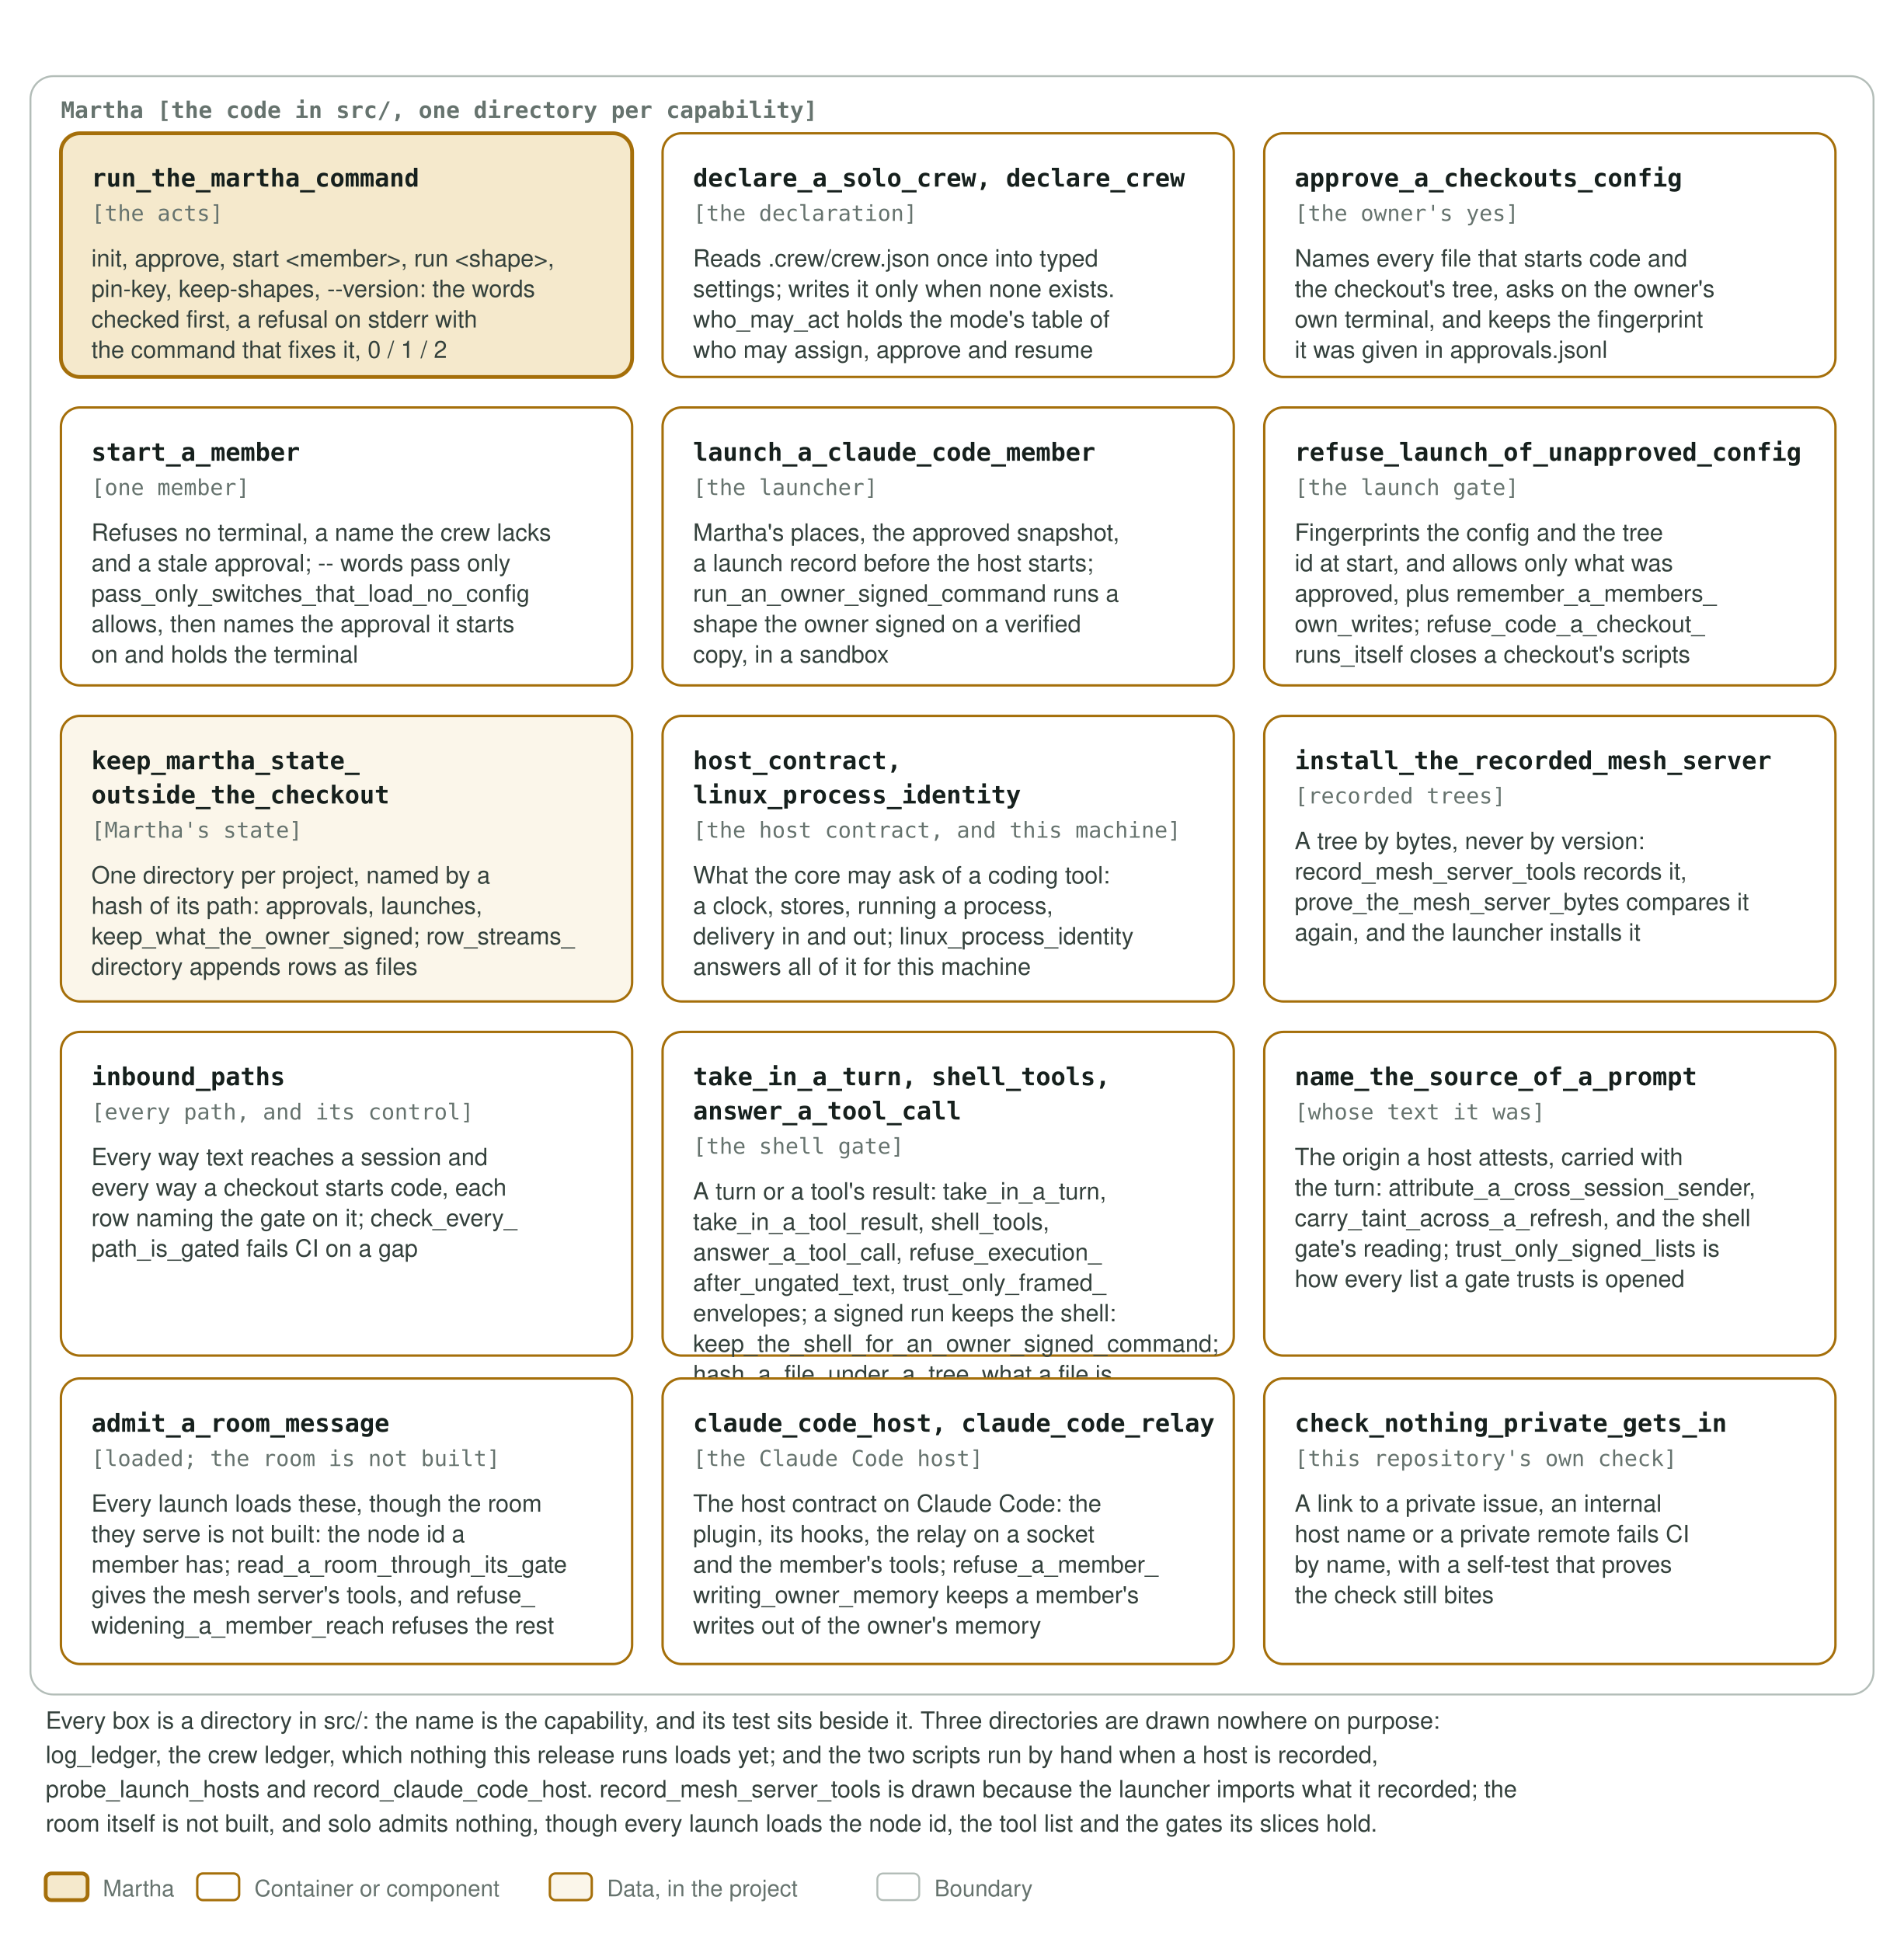
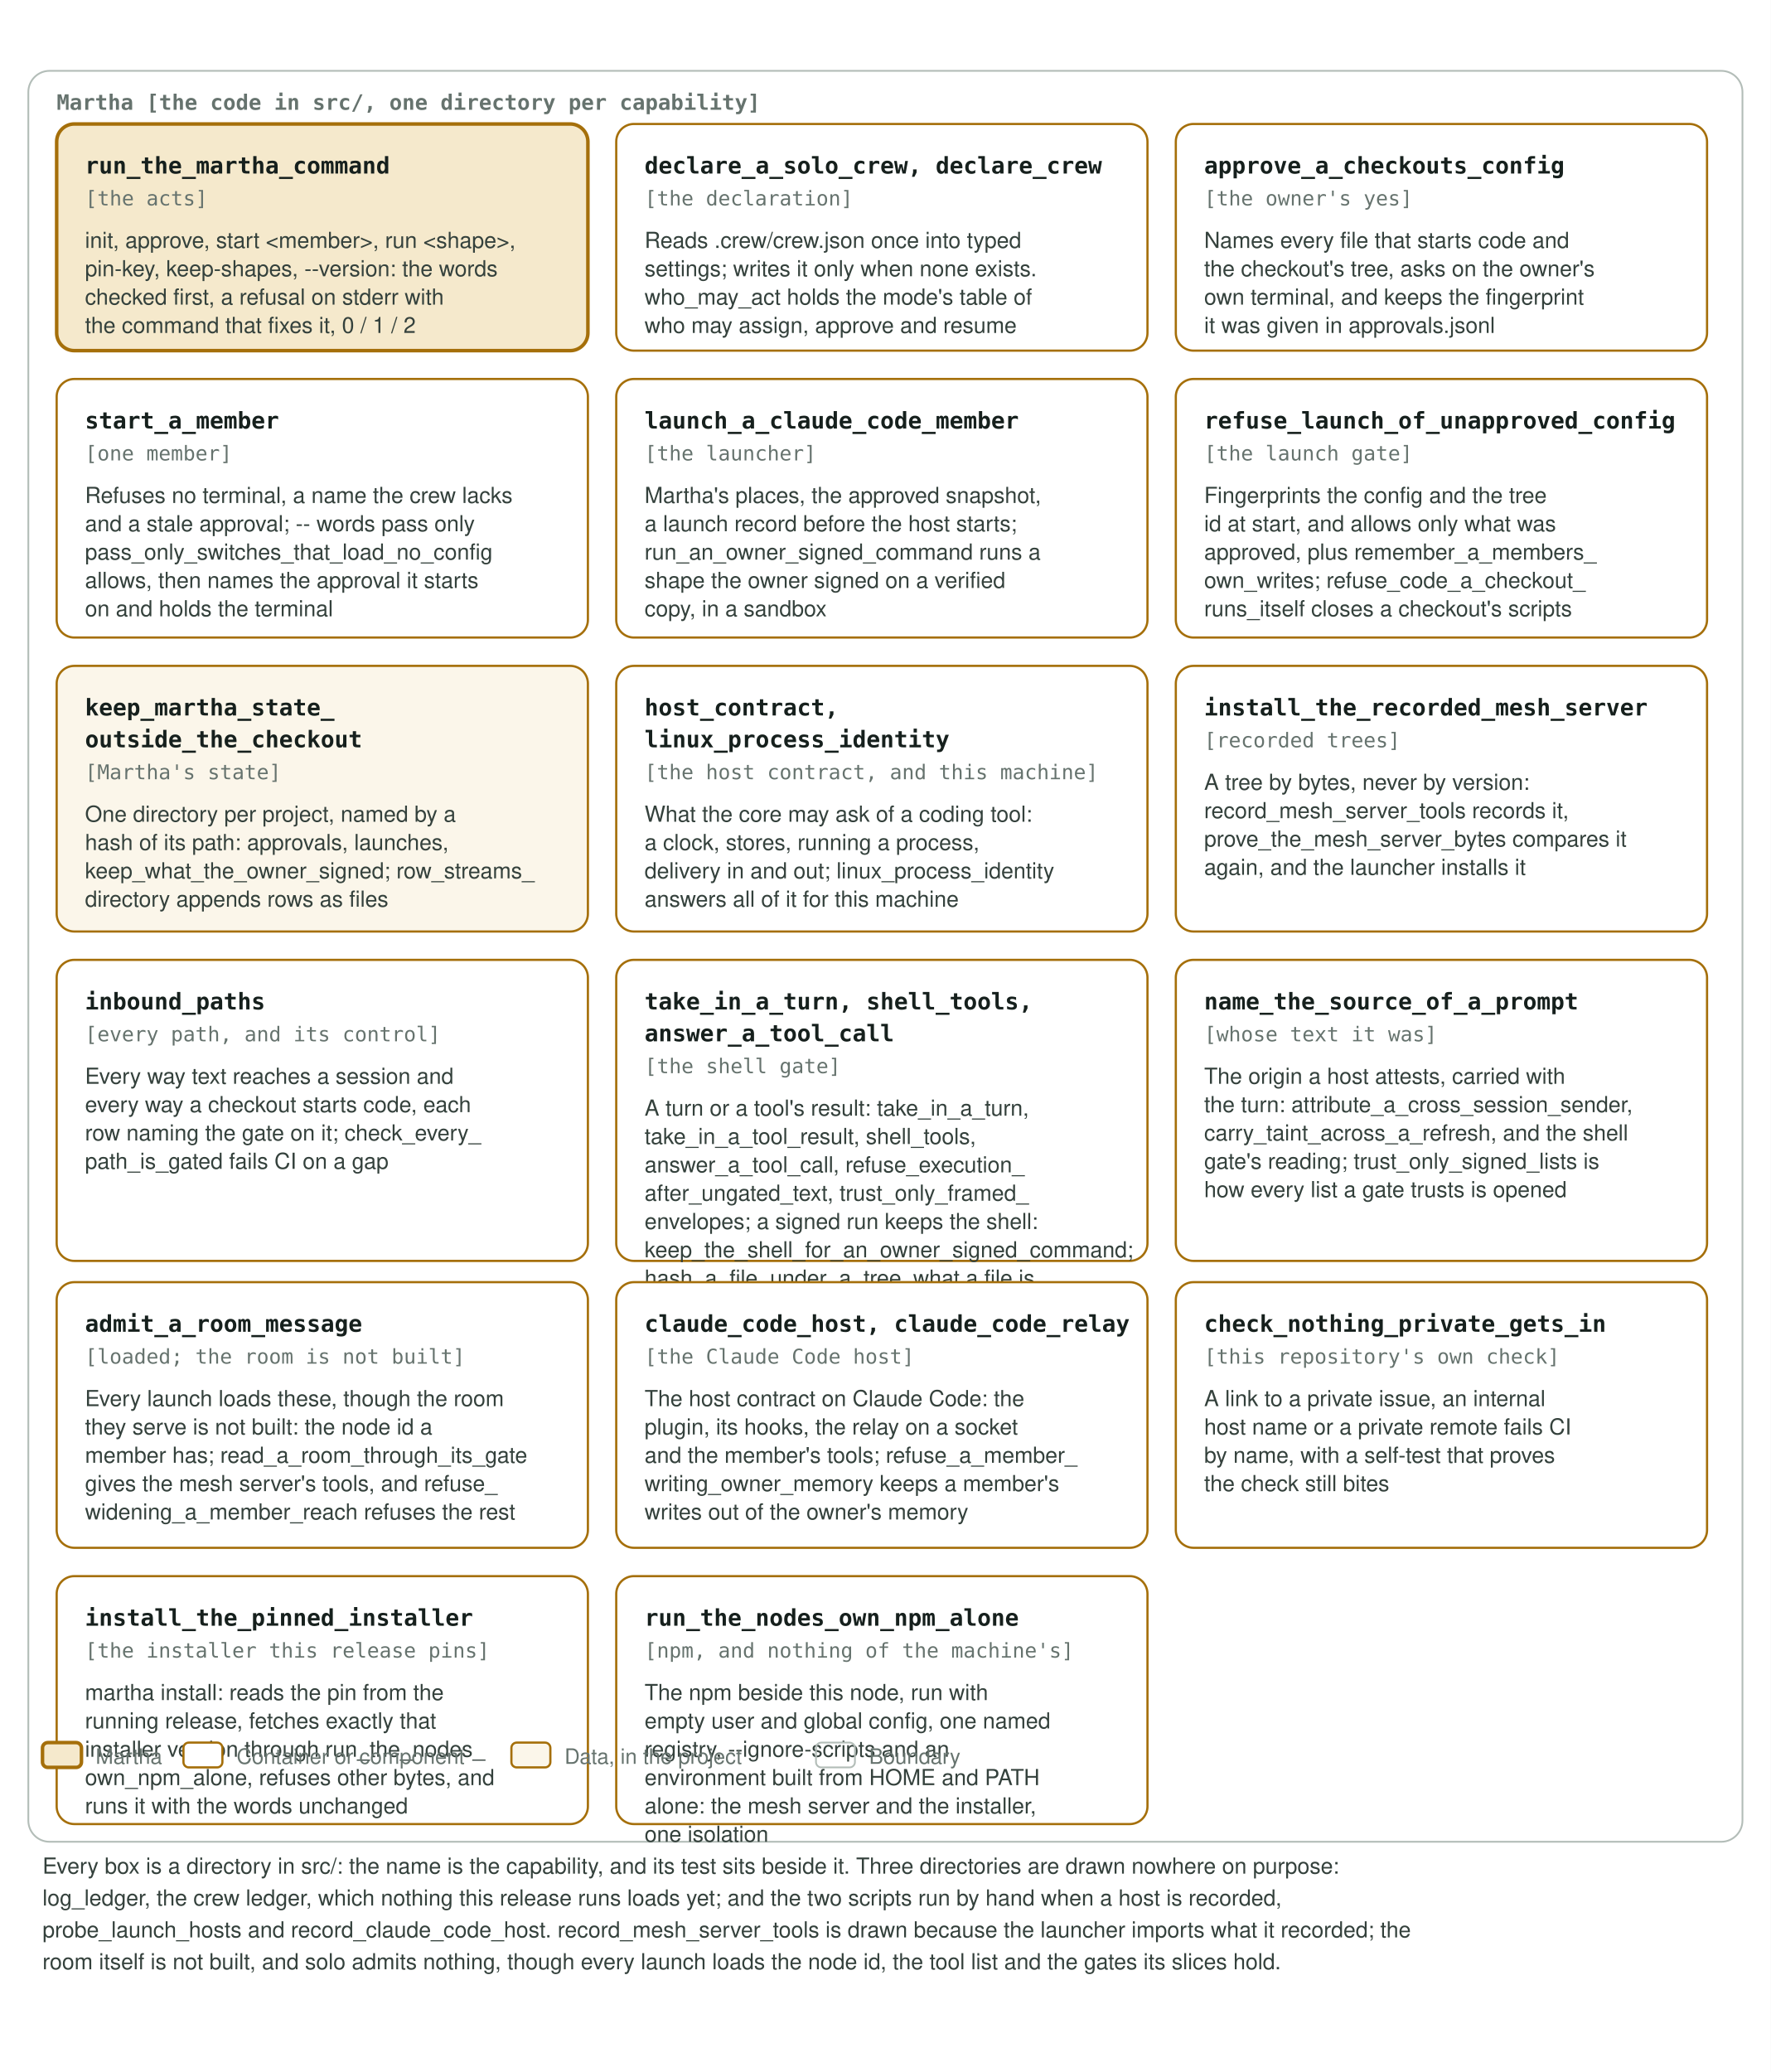
- <svg xmlns="http://www.w3.org/2000/svg" viewBox="0 0 1000 1020" role="img" aria-label="Martha components">
+ <svg xmlns="http://www.w3.org/2000/svg" viewBox="0 0 1000 1170" role="img" aria-label="Martha components">
  <style>
.t-name { font-family: "Atkinson Hyperlegible", "Segoe UI", system-ui, -apple-system, Helvetica, Arial, sans-serif; font-size: 15px; font-weight: 700; }
.t-desc { font-family: "Atkinson Hyperlegible", "Segoe UI", system-ui, -apple-system, Helvetica, Arial, sans-serif; font-size: 12.5px; }
.t-rel { font-family: "Atkinson Hyperlegible", "Segoe UI", system-ui, -apple-system, Helvetica, Arial, sans-serif; font-size: 11.5px; paint-order: stroke; stroke-width: 4px; stroke-linejoin: round; }
.t-code { font-family: "JetBrains Mono", ui-monospace, Menlo, Consolas, monospace; font-size: 13px; font-weight: 600; }
.t-type { font-family: "JetBrains Mono", ui-monospace, Menlo, Consolas, monospace; font-size: 11.5px; }
.t-bound { font-family: "JetBrains Mono", ui-monospace, Menlo, Consolas, monospace; font-size: 12px; font-weight: 600; }
.t-leg { font-family: "Atkinson Hyperlegible", "Segoe UI", system-ui, -apple-system, Helvetica, Arial, sans-serif; font-size: 12px; }
.edge { fill: none; stroke-width: 1.25; }
.edge-team { fill: none; stroke-width: 1.25; stroke-dasharray: 5 4; }
.bg { fill: #FFFFFF; }
.b-sys { fill: #F5E9CC; stroke: #A56F0A; stroke-width: 2; }
.b-per { fill: #E3EBF2; stroke: #3B5B7A; stroke-width: 1.25; }
.b-mac { fill: #E6E4EE; stroke: #5E5A78; stroke-width: 1.25; stroke-dasharray: 5 4; }
.b-ext { fill: #ECEFED; stroke: #8A9791; stroke-width: 1.25; }
.b-cmp { fill: #FFFFFF; stroke: #A56F0A; stroke-width: 1.25; }
.b-dat { fill: #FBF6EA; stroke: #A56F0A; stroke-width: 1.25; }
.b-team { fill: #FFFFFF; stroke: #5E5A78; stroke-width: 1.25; stroke-dasharray: 5 4; }
.b-later { fill: #F3F4F3; stroke: #8A9791; stroke-width: 1.25; stroke-dasharray: 5 4; }
.bound { fill: none; stroke: #B3BDB8; stroke-width: 1; }
.head { fill: #3B5B7A; }
.t-name, .t-code { fill: #16201D; }
.t-type, .t-bound, .t-leg { fill: #66736E; }
.t-desc { fill: #34413C; }
.t-rel { fill: #66736E; stroke: #FFFFFF; }
.edge, .edge-team { stroke: #8A9791; }
.arrowhead { fill: #8A9791; }
@media (prefers-color-scheme: dark) {
.bg { fill: #171F1C; }
.b-sys { fill: #3A2E13; stroke: #E3AA3C; }
.b-per { fill: #1D2A36; stroke: #8EB4D8; }
.b-mac { fill: #26243A; stroke: #A9A4C8; }
.b-ext { fill: #1C2421; stroke: #7D8B85; }
.b-cmp { fill: #171F1C; stroke: #E3AA3C; }
.b-dat { fill: #2A2414; stroke: #E3AA3C; }
.b-team { fill: #171F1C; stroke: #A9A4C8; }
.b-later { fill: #1C2421; stroke: #7D8B85; }
.bound { stroke: #4A5752; }
.head { fill: #8EB4D8; }
.t-name, .t-code { fill: #E6ECE9; }
.t-type, .t-bound, .t-leg { fill: #93A09A; }
.t-desc { fill: #C3CDC8; }
.t-rel { fill: #93A09A; stroke: #171F1C; }
.edge, .edge-team { stroke: #7D8B85; }
.arrowhead { fill: #7D8B85; }
}
</style>
  <defs>
    <marker id="a" viewBox="0 0 10 10" refX="9" refY="5" markerWidth="7" markerHeight="7" orient="auto-start-reverse">
      <path class="arrowhead" d="M0 0L10 5L0 10z" />
    </marker>
  </defs>
-   <rect class="bg" x="0" y="0" width="1000" height="1020" />
-   <rect class="bound" x="16" y="40" width="968" height="850" rx="12" />
+   <rect class="bg" x="0" y="0" width="1000" height="1170" />
+   <rect class="bound" x="16" y="40" width="968" height="1000" rx="12" />
  <text class="t-bound" x="32" y="62">Martha [the code in src/, one directory per capability]</text>
  <rect class="b-sys" x="32" y="70" width="300" height="128" rx="10" />
  <text class="t-code" x="48" y="98">run_the_martha_command</text>
  <text class="t-type" x="48" y="116">[the acts]</text>
  <text class="t-desc" x="48" y="140">init, approve, start &lt;member&gt;, run &lt;shape&gt;,</text>
  <text class="t-desc" x="48" y="156">pin-key, keep-shapes, --version: the words</text>
  <text class="t-desc" x="48" y="172">checked first, a refusal on stderr with</text>
  <text class="t-desc" x="48" y="188">the command that fixes it, 0 / 1 / 2</text>
  <rect class="b-cmp" x="348" y="70" width="300" height="128" rx="10" />
  <text class="t-code" x="364" y="98">declare_a_solo_crew, declare_crew</text>
  <text class="t-type" x="364" y="116">[the declaration]</text>
  <text class="t-desc" x="364" y="140">Reads .crew/crew.json once into typed</text>
  <text class="t-desc" x="364" y="156">settings; writes it only when none exists.</text>
  <text class="t-desc" x="364" y="172">who_may_act holds the mode's table of</text>
  <text class="t-desc" x="364" y="188">who may assign, approve and resume</text>
  <rect class="b-cmp" x="664" y="70" width="300" height="128" rx="10" />
  <text class="t-code" x="680" y="98">approve_a_checkouts_config</text>
  <text class="t-type" x="680" y="116">[the owner's yes]</text>
  <text class="t-desc" x="680" y="140">Names every file that starts code and</text>
  <text class="t-desc" x="680" y="156">the checkout's tree, asks on the owner's</text>
  <text class="t-desc" x="680" y="172">own terminal, and keeps the fingerprint</text>
  <text class="t-desc" x="680" y="188">it was given in approvals.jsonl</text>
  <rect class="b-cmp" x="32" y="214" width="300" height="146" rx="10" />
  <text class="t-code" x="48" y="242">start_a_member</text>
  <text class="t-type" x="48" y="260">[one member]</text>
  <text class="t-desc" x="48" y="284">Refuses no terminal, a name the crew lacks</text>
  <text class="t-desc" x="48" y="300">and a stale approval; -- words pass only</text>
  <text class="t-desc" x="48" y="316">pass_only_switches_that_load_no_config</text>
  <text class="t-desc" x="48" y="332">allows, then names the approval it starts</text>
  <text class="t-desc" x="48" y="348">on and holds the terminal</text>
  <rect class="b-cmp" x="348" y="214" width="300" height="146" rx="10" />
  <text class="t-code" x="364" y="242">launch_a_claude_code_member</text>
  <text class="t-type" x="364" y="260">[the launcher]</text>
  <text class="t-desc" x="364" y="284">Martha's places, the approved snapshot,</text>
  <text class="t-desc" x="364" y="300">a launch record before the host starts;</text>
  <text class="t-desc" x="364" y="316">run_an_owner_signed_command runs a</text>
  <text class="t-desc" x="364" y="332">shape the owner signed on a verified</text>
  <text class="t-desc" x="364" y="348">copy, in a sandbox</text>
  <rect class="b-cmp" x="664" y="214" width="300" height="146" rx="10" />
  <text class="t-code" x="680" y="242">refuse_launch_of_unapproved_config</text>
  <text class="t-type" x="680" y="260">[the launch gate]</text>
  <text class="t-desc" x="680" y="284">Fingerprints the config and the tree</text>
  <text class="t-desc" x="680" y="300">id at start, and allows only what was</text>
  <text class="t-desc" x="680" y="316">approved, plus remember_a_members_</text>
  <text class="t-desc" x="680" y="332">own_writes; refuse_code_a_checkout_</text>
  <text class="t-desc" x="680" y="348">runs_itself closes a checkout's scripts</text>
  <rect class="b-dat" x="32" y="376" width="300" height="150" rx="10" />
  <text class="t-code" x="48" y="404">keep_martha_state_</text>
  <text class="t-code" x="48" y="422">outside_the_checkout</text>
  <text class="t-type" x="48" y="440">[Martha's state]</text>
  <text class="t-desc" x="48" y="464">One directory per project, named by a</text>
  <text class="t-desc" x="48" y="480">hash of its path: approvals, launches,</text>
  <text class="t-desc" x="48" y="496">keep_what_the_owner_signed; row_streams_</text>
  <text class="t-desc" x="48" y="512">directory appends rows as files</text>
  <rect class="b-cmp" x="348" y="376" width="300" height="150" rx="10" />
  <text class="t-code" x="364" y="404">host_contract,</text>
  <text class="t-code" x="364" y="422">linux_process_identity</text>
  <text class="t-type" x="364" y="440">[the host contract, and this machine]</text>
  <text class="t-desc" x="364" y="464">What the core may ask of a coding tool:</text>
  <text class="t-desc" x="364" y="480">a clock, stores, running a process,</text>
  <text class="t-desc" x="364" y="496">delivery in and out; linux_process_identity</text>
  <text class="t-desc" x="364" y="512">answers all of it for this machine</text>
  <rect class="b-cmp" x="664" y="376" width="300" height="150" rx="10" />
  <text class="t-code" x="680" y="404">install_the_recorded_mesh_server</text>
  <text class="t-type" x="680" y="422">[recorded trees]</text>
  <text class="t-desc" x="680" y="446">A tree by bytes, never by version:</text>
  <text class="t-desc" x="680" y="462">record_mesh_server_tools records it,</text>
  <text class="t-desc" x="680" y="478">prove_the_mesh_server_bytes compares it</text>
  <text class="t-desc" x="680" y="494">again, and the launcher installs it</text>
  <rect class="b-cmp" x="32" y="542" width="300" height="170" rx="10" />
  <text class="t-code" x="48" y="570">inbound_paths</text>
  <text class="t-type" x="48" y="588">[every path, and its control]</text>
  <text class="t-desc" x="48" y="612">Every way text reaches a session and</text>
  <text class="t-desc" x="48" y="628">every way a checkout starts code, each</text>
  <text class="t-desc" x="48" y="644">row naming the gate on it; check_every_</text>
  <text class="t-desc" x="48" y="660">path_is_gated fails CI on a gap</text>
  <rect class="b-cmp" x="348" y="542" width="300" height="170" rx="10" />
  <text class="t-code" x="364" y="570">take_in_a_turn, shell_tools,</text>
  <text class="t-code" x="364" y="588">answer_a_tool_call</text>
  <text class="t-type" x="364" y="606">[the shell gate]</text>
  <text class="t-desc" x="364" y="630">A turn or a tool's result: take_in_a_turn,</text>
  <text class="t-desc" x="364" y="646">take_in_a_tool_result, shell_tools,</text>
  <text class="t-desc" x="364" y="662">answer_a_tool_call, refuse_execution_</text>
  <text class="t-desc" x="364" y="678">after_ungated_text, trust_only_framed_</text>
  <text class="t-desc" x="364" y="694">envelopes; a signed run keeps the shell:</text>
  <text class="t-desc" x="364" y="710">keep_the_shell_for_an_owner_signed_command;</text>
  <text class="t-desc" x="364" y="726">hash_a_file_under_a_tree, what a file is</text>
  <rect class="b-cmp" x="664" y="542" width="300" height="170" rx="10" />
  <text class="t-code" x="680" y="570">name_the_source_of_a_prompt</text>
  <text class="t-type" x="680" y="588">[whose text it was]</text>
  <text class="t-desc" x="680" y="612">The origin a host attests, carried with</text>
  <text class="t-desc" x="680" y="628">the turn: attribute_a_cross_session_sender,</text>
  <text class="t-desc" x="680" y="644">carry_taint_across_a_refresh, and the shell</text>
  <text class="t-desc" x="680" y="660">gate's reading; trust_only_signed_lists is</text>
  <text class="t-desc" x="680" y="676">how every list a gate trusts is opened</text>
+   <rect class="b-cmp" x="32" y="890" width="300" height="140" rx="10" />
+   <text class="t-code" x="48" y="918">install_the_pinned_installer</text>
+   <text class="t-type" x="48" y="936">[the installer this release pins]</text>
+   <text class="t-desc" x="48" y="960">martha install: reads the pin from the</text>
+   <text class="t-desc" x="48" y="976">running release, fetches exactly that</text>
+   <text class="t-desc" x="48" y="992">installer version through run_the_nodes_</text>
+   <text class="t-desc" x="48" y="1008">own_npm_alone, refuses other bytes, and</text>
+   <text class="t-desc" x="48" y="1024">runs it with the words unchanged</text>
+   <rect class="b-cmp" x="348" y="890" width="300" height="140" rx="10" />
+   <text class="t-code" x="364" y="918">run_the_nodes_own_npm_alone</text>
+   <text class="t-type" x="364" y="936">[npm, and nothing of the machine's]</text>
+   <text class="t-desc" x="364" y="960">The npm beside this node, run with</text>
+   <text class="t-desc" x="364" y="976">empty user and global config, one named</text>
+   <text class="t-desc" x="364" y="992">registry, --ignore-scripts and an</text>
+   <text class="t-desc" x="364" y="1008">environment built from HOME and PATH</text>
+   <text class="t-desc" x="364" y="1024">alone: the mesh server and the installer,</text>
+   <text class="t-desc" x="364" y="1040">one isolation</text>
  <rect class="b-cmp" x="32" y="724" width="300" height="150" rx="10" />
  <text class="t-code" x="48" y="752">admit_a_room_message</text>
  <text class="t-type" x="48" y="770">[loaded; the room is not built]</text>
  <text class="t-desc" x="48" y="794">Every launch loads these, though the room</text>
  <text class="t-desc" x="48" y="810">they serve is not built: the node id a</text>
  <text class="t-desc" x="48" y="826">member has; read_a_room_through_its_gate</text>
  <text class="t-desc" x="48" y="842">gives the mesh server's tools, and refuse_</text>
  <text class="t-desc" x="48" y="858">widening_a_member_reach refuses the rest</text>
  <rect class="b-cmp" x="348" y="724" width="300" height="150" rx="10" />
  <text class="t-code" x="364" y="752">claude_code_host, claude_code_relay</text>
  <text class="t-type" x="364" y="770">[the Claude Code host]</text>
  <text class="t-desc" x="364" y="794">The host contract on Claude Code: the</text>
  <text class="t-desc" x="364" y="810">plugin, its hooks, the relay on a socket</text>
  <text class="t-desc" x="364" y="826">and the member's tools; refuse_a_member_</text>
  <text class="t-desc" x="364" y="842">writing_owner_memory keeps a member's</text>
  <text class="t-desc" x="364" y="858">writes out of the owner's memory</text>
  <rect class="b-cmp" x="664" y="724" width="300" height="150" rx="10" />
  <text class="t-code" x="680" y="752">check_nothing_private_gets_in</text>
  <text class="t-type" x="680" y="770">[this repository's own check]</text>
  <text class="t-desc" x="680" y="794">A link to a private issue, an internal</text>
  <text class="t-desc" x="680" y="810">host name or a private remote fails CI</text>
  <text class="t-desc" x="680" y="826">by name, with a self-test that proves</text>
  <text class="t-desc" x="680" y="842">the check still bites</text>
-   <text class="t-desc" x="24" y="908">Every box is a directory in src/: the name is the capability, and its test sits beside it. Three directories are drawn nowhere on purpose:</text>
-   <text class="t-desc" x="24" y="926">log_ledger, the crew ledger, which nothing this release runs loads yet; and the two scripts run by hand when a host is recorded,</text>
-   <text class="t-desc" x="24" y="944">probe_launch_hosts and record_claude_code_host. record_mesh_server_tools is drawn because the launcher imports what it recorded; the</text>
-   <text class="t-desc" x="24" y="962">room itself is not built, and solo admits nothing, though every launch loads the node id, the tool list and the gates its slices hold.</text>
+   <text class="t-desc" x="24" y="1058">Every box is a directory in src/: the name is the capability, and its test sits beside it. Three directories are drawn nowhere on purpose:</text>
+   <text class="t-desc" x="24" y="1076">log_ledger, the crew ledger, which nothing this release runs loads yet; and the two scripts run by hand when a host is recorded,</text>
+   <text class="t-desc" x="24" y="1094">probe_launch_hosts and record_claude_code_host. record_mesh_server_tools is drawn because the launcher imports what it recorded; the</text>
+   <text class="t-desc" x="24" y="1112">room itself is not built, and solo admits nothing, though every launch loads the node id, the tool list and the gates its slices hold.</text>
  <rect class="b-sys" x="24" y="984" width="22" height="14" rx="3" />
  <text class="t-leg" x="54" y="996">Martha</text>
  <rect class="b-cmp" x="103.6" y="984" width="22" height="14" rx="3" />
  <text class="t-leg" x="133.6" y="996">Container or component</text>
  <rect class="b-dat" x="288.8" y="984" width="22" height="14" rx="3" />
  <text class="t-leg" x="318.8" y="996">Data, in the project</text>
  <rect class="bound" x="460.8" y="984" width="22" height="14" rx="3" />
  <text class="t-leg" x="490.8" y="996">Boundary</text>
</svg>
